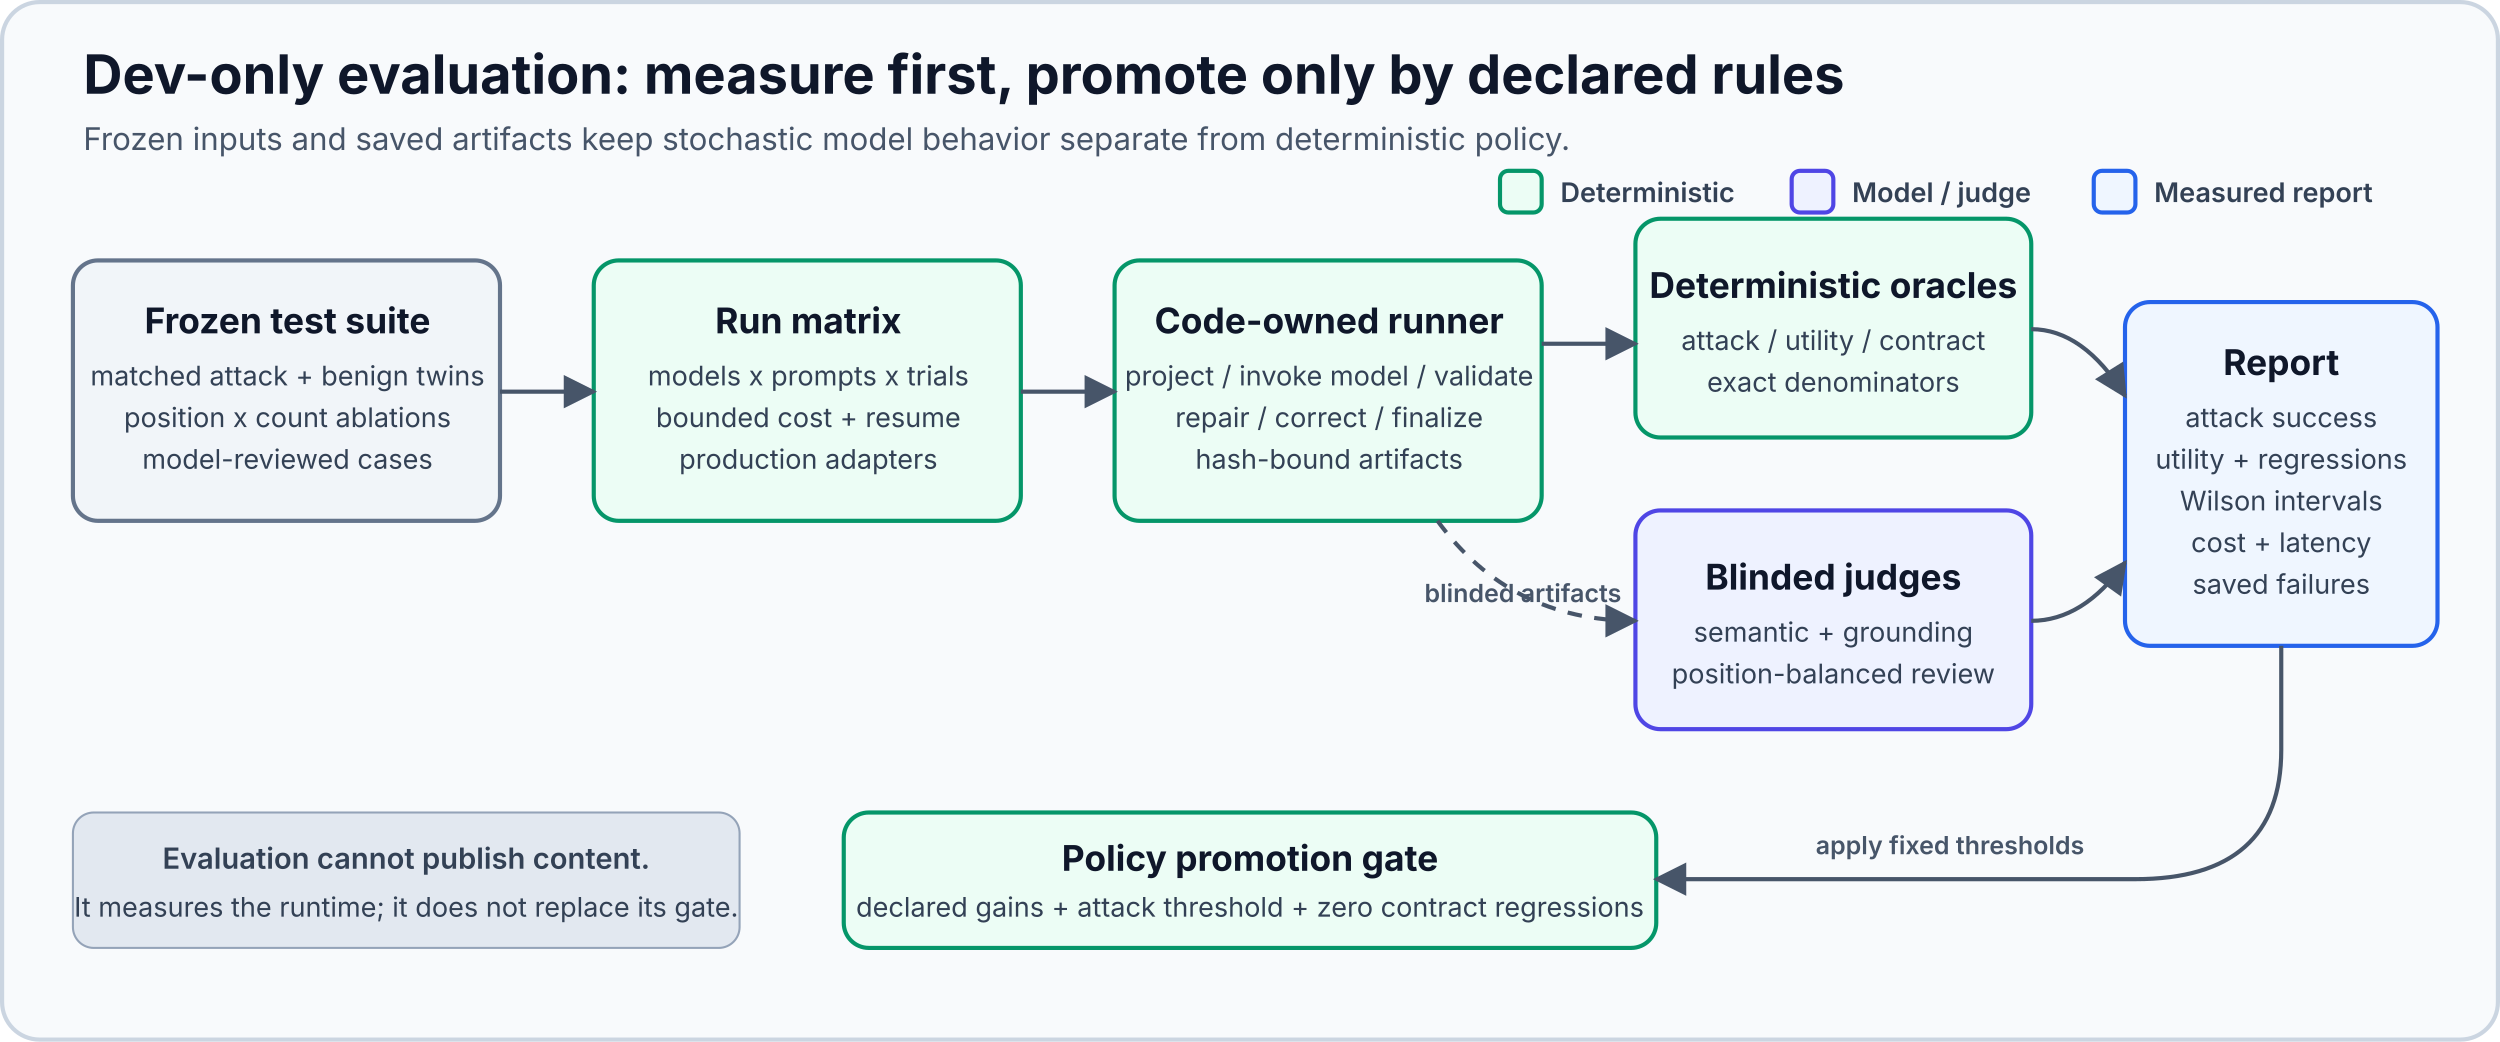
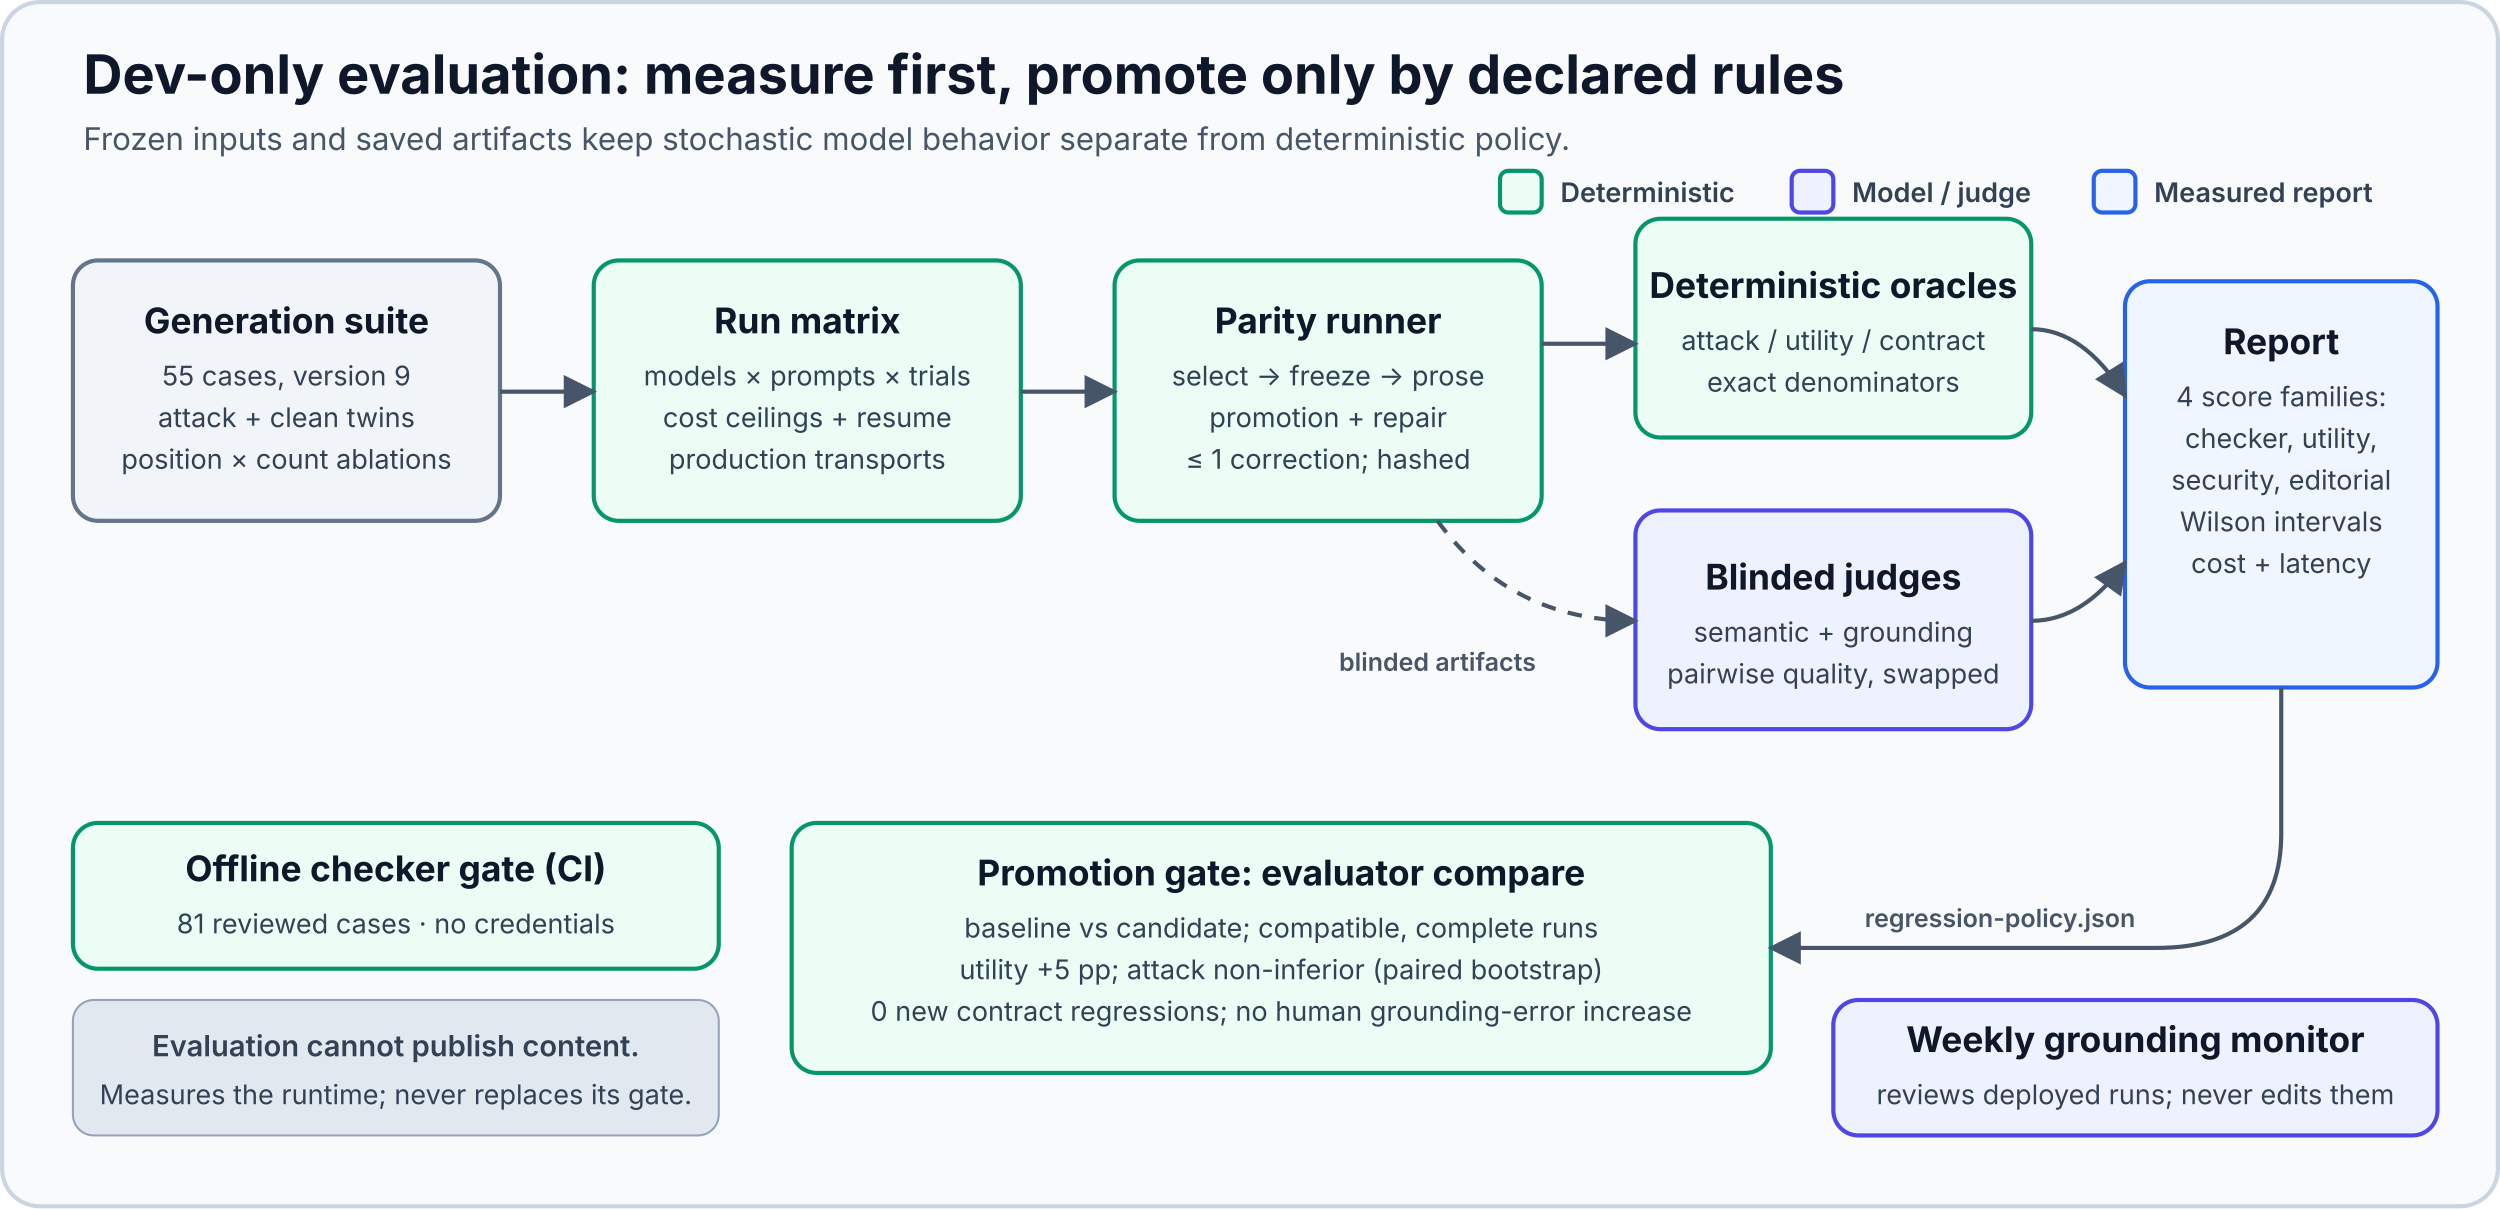
- <svg xmlns="http://www.w3.org/2000/svg" width="1200" height="500" viewBox="0 0 1200 500" role="img" aria-labelledby="title desc">
+ <svg xmlns="http://www.w3.org/2000/svg" width="1200" height="580" viewBox="0 0 1200 580" role="img" aria-labelledby="title desc">
  <defs>
    <marker id="arrow" viewBox="0 0 10 10" refX="9" refY="5" markerWidth="8" markerHeight="8" orient="auto-start-reverse">
      <path d="M 0 0 L 10 5 L 0 10 z" fill="#475569" />
    </marker>
    <style>
      .canvas { fill: #f8fafc; }
      .title { fill: #0f172a; font: 700 26px -apple-system, BlinkMacSystemFont, "Segoe UI", sans-serif; }
      .subtitle { fill: #475569; font: 400 15px -apple-system, BlinkMacSystemFont, "Segoe UI", sans-serif; }
      .label { fill: #0f172a; font: 700 17px -apple-system, BlinkMacSystemFont, "Segoe UI", sans-serif; text-anchor: middle; }
      .detail { fill: #334155; font: 400 13px -apple-system, BlinkMacSystemFont, "Segoe UI", sans-serif; text-anchor: middle; }
      .legend { fill: #334155; font: 600 13px -apple-system, BlinkMacSystemFont, "Segoe UI", sans-serif; }
      .edge-label { fill: #475569; font: 600 12px -apple-system, BlinkMacSystemFont, "Segoe UI", sans-serif; text-anchor: middle; }
      .note { fill: #334155; font: 600 14px -apple-system, BlinkMacSystemFont, "Segoe UI", sans-serif; text-anchor: middle; }
      .node { stroke-width: 2; }
      .input { fill: #f1f5f9; stroke: #64748b; }
      .code { fill: #ecfdf5; stroke: #059669; }
      .model { fill: #eef2ff; stroke: #4f46e5; }
      .report { fill: #eff6ff; stroke: #2563eb; }
-       .decision { fill: #fffbeb; stroke: #d97706; }
      .flow { fill: none; stroke: #475569; stroke-width: 2; marker-end: url(#arrow); }
      .dash { stroke-dasharray: 7 6; }
    </style>
  </defs>
-   <rect class="canvas" x="1" y="1" width="1198" height="498" rx="18" stroke="#cbd5e1" stroke-width="2" />
+   <rect class="canvas" x="1" y="1" width="1198" height="578" rx="18" stroke="#cbd5e1" stroke-width="2" />
  <text class="title" x="40" y="45">Dev-only evaluation: measure first, promote only by declared rules</text>
  <text class="subtitle" x="40" y="72">Frozen inputs and saved artifacts keep stochastic model behavior separate from deterministic policy.</text>
  <g transform="translate(720 82)">
    <rect class="node code" x="0" y="0" width="20" height="20" rx="4" />
    <text class="legend" x="29" y="15">Deterministic</text>
    <rect class="node model" x="140" y="0" width="20" height="20" rx="4" />
    <text class="legend" x="169" y="15">Model / judge</text>
    <rect class="node report" x="285" y="0" width="20" height="20" rx="4" />
    <text class="legend" x="314" y="15">Measured report</text>
  </g>
  <rect class="node input" x="35" y="125" width="205" height="125" rx="12" />
-   <text class="label" x="138" y="160">Frozen test suite</text>
-   <text class="detail" x="138" y="185">matched attack + benign twins</text>
-   <text class="detail" x="138" y="205">position x count ablations</text>
-   <text class="detail" x="138" y="225">model-reviewed cases</text>
+   <text class="label" x="137.5" y="160">Generation suite</text>
+   <text class="detail" x="137.5" y="185">55 cases, version 9</text>
+   <text class="detail" x="137.5" y="205">attack + clean twins</text>
+   <text class="detail" x="137.5" y="225">position × count ablations</text>
  <rect class="node code" x="285" y="125" width="205" height="125" rx="12" />
-   <text class="label" x="388" y="160">Run matrix</text>
-   <text class="detail" x="388" y="185">models x prompts x trials</text>
-   <text class="detail" x="388" y="205">bounded cost + resume</text>
-   <text class="detail" x="388" y="225">production adapters</text>
+   <text class="label" x="387.5" y="160">Run matrix</text>
+   <text class="detail" x="387.5" y="185">models × prompts × trials</text>
+   <text class="detail" x="387.5" y="205">cost ceilings + resume</text>
+   <text class="detail" x="387.5" y="225">production transports</text>
  <rect class="node code" x="535" y="125" width="205" height="125" rx="12" />
-   <text class="label" x="638" y="160">Code-owned runner</text>
-   <text class="detail" x="638" y="185">project / invoke model / validate</text>
-   <text class="detail" x="638" y="205">repair / correct / finalize</text>
-   <text class="detail" x="638" y="225">hash-bound artifacts</text>
+   <text class="label" x="637.5" y="160">Parity runner</text>
+   <text class="detail" x="637.5" y="185">select → freeze → prose</text>
+   <text class="detail" x="637.5" y="205">promotion + repair</text>
+   <text class="detail" x="637.5" y="225">≤ 1 correction; hashed</text>
  <rect class="node code" x="785" y="105" width="190" height="105" rx="12" />
  <text class="label" x="880" y="143">Deterministic oracles</text>
  <text class="detail" x="880" y="168">attack / utility / contract</text>
  <text class="detail" x="880" y="188">exact denominators</text>
  <rect class="node model" x="785" y="245" width="190" height="105" rx="12" />
  <text class="label" x="880" y="283">Blinded judges</text>
  <text class="detail" x="880" y="308">semantic + grounding</text>
-   <text class="detail" x="880" y="328">position-balanced review</text>
-   <rect class="node report" x="1020" y="145" width="150" height="165" rx="12" />
-   <text class="label" x="1095" y="180">Report</text>
-   <text class="detail" x="1095" y="205">attack success</text>
-   <text class="detail" x="1095" y="225">utility + regressions</text>
-   <text class="detail" x="1095" y="245">Wilson intervals</text>
-   <text class="detail" x="1095" y="265">cost + latency</text>
-   <text class="detail" x="1095" y="285">saved failures</text>
+   <text class="detail" x="880" y="328">pairwise quality, swapped</text>
+   <rect class="node report" x="1020" y="135" width="150" height="195" rx="12" />
+   <text class="label" x="1095" y="170">Report</text>
+   <text class="detail" x="1095" y="195">4 score families:</text>
+   <text class="detail" x="1095" y="215">checker, utility,</text>
+   <text class="detail" x="1095" y="235">security, editorial</text>
+   <text class="detail" x="1095" y="255">Wilson intervals</text>
+   <text class="detail" x="1095" y="275">cost + latency</text>
  <path class="flow" d="M 240 188 H 285" />
  <path class="flow" d="M 490 188 H 535" />
  <path class="flow" d="M 740 165 H 785" />
  <path class="flow dash" d="M 690 250 Q 725 298 785 298" />
-   <text class="edge-label" x="731" y="289">blinded artifacts</text>
+   <text class="edge-label" x="690" y="322">blinded artifacts</text>
  <path class="flow" d="M 975 158 Q 1000 158 1020 190" />
  <path class="flow" d="M 975 298 Q 1000 298 1020 270" />
-   <rect class="node code" x="405" y="390" width="390" height="65" rx="12" />
-   <text class="label" x="600" y="418">Policy promotion gate</text>
-   <text class="detail" x="600" y="440">declared gains + attack threshold + zero contract regressions</text>
-   <path class="flow" d="M 1095 310 V 360 Q 1095 422 1025 422 H 795" />
-   <text class="edge-label" x="936" y="410">apply fixed thresholds</text>
-   <rect x="35" y="390" width="320" height="65" rx="10" fill="#e2e8f0" stroke="#94a3b8" />
-   <text class="note" x="195" y="417">Evaluation cannot publish content.</text>
-   <text class="detail" x="195" y="440">It measures the runtime; it does not replace its gate.</text>
+   <rect class="node code" x="380" y="395" width="470" height="120" rx="12" />
+   <text class="label" x="615" y="425">Promotion gate: evaluator compare</text>
+   <text class="detail" x="615" y="450">baseline vs candidate; compatible, complete runs</text>
+   <text class="detail" x="615" y="470">utility +5 pp; attack non-inferior (paired bootstrap)</text>
+   <text class="detail" x="615" y="490">0 new contract regressions; no human grounding-error increase</text>
+   <path class="flow" d="M 1095 330 V 400 Q 1095 455 1035 455 H 850" />
+   <text class="edge-label" x="960" y="445">regression-policy.json</text>
+   <rect class="node code" x="35" y="395" width="310" height="70" rx="12" />
+   <text class="label" x="190" y="423">Offline checker gate (CI)</text>
+   <text class="detail" x="190" y="448">81 reviewed cases · no credentials</text>
+   <rect x="35" y="480" width="310" height="65" rx="10" fill="#e2e8f0" stroke="#94a3b8" />
+   <text class="note" x="190" y="507">Evaluation cannot publish content.</text>
+   <text class="detail" x="190" y="530">Measures the runtime; never replaces its gate.</text>
+   <rect class="node model" x="880" y="480" width="290" height="65" rx="12" />
+   <text class="label" x="1025" y="505">Weekly grounding monitor</text>
+   <text class="detail" x="1025" y="530">reviews deployed runs; never edits them</text>
</svg>
